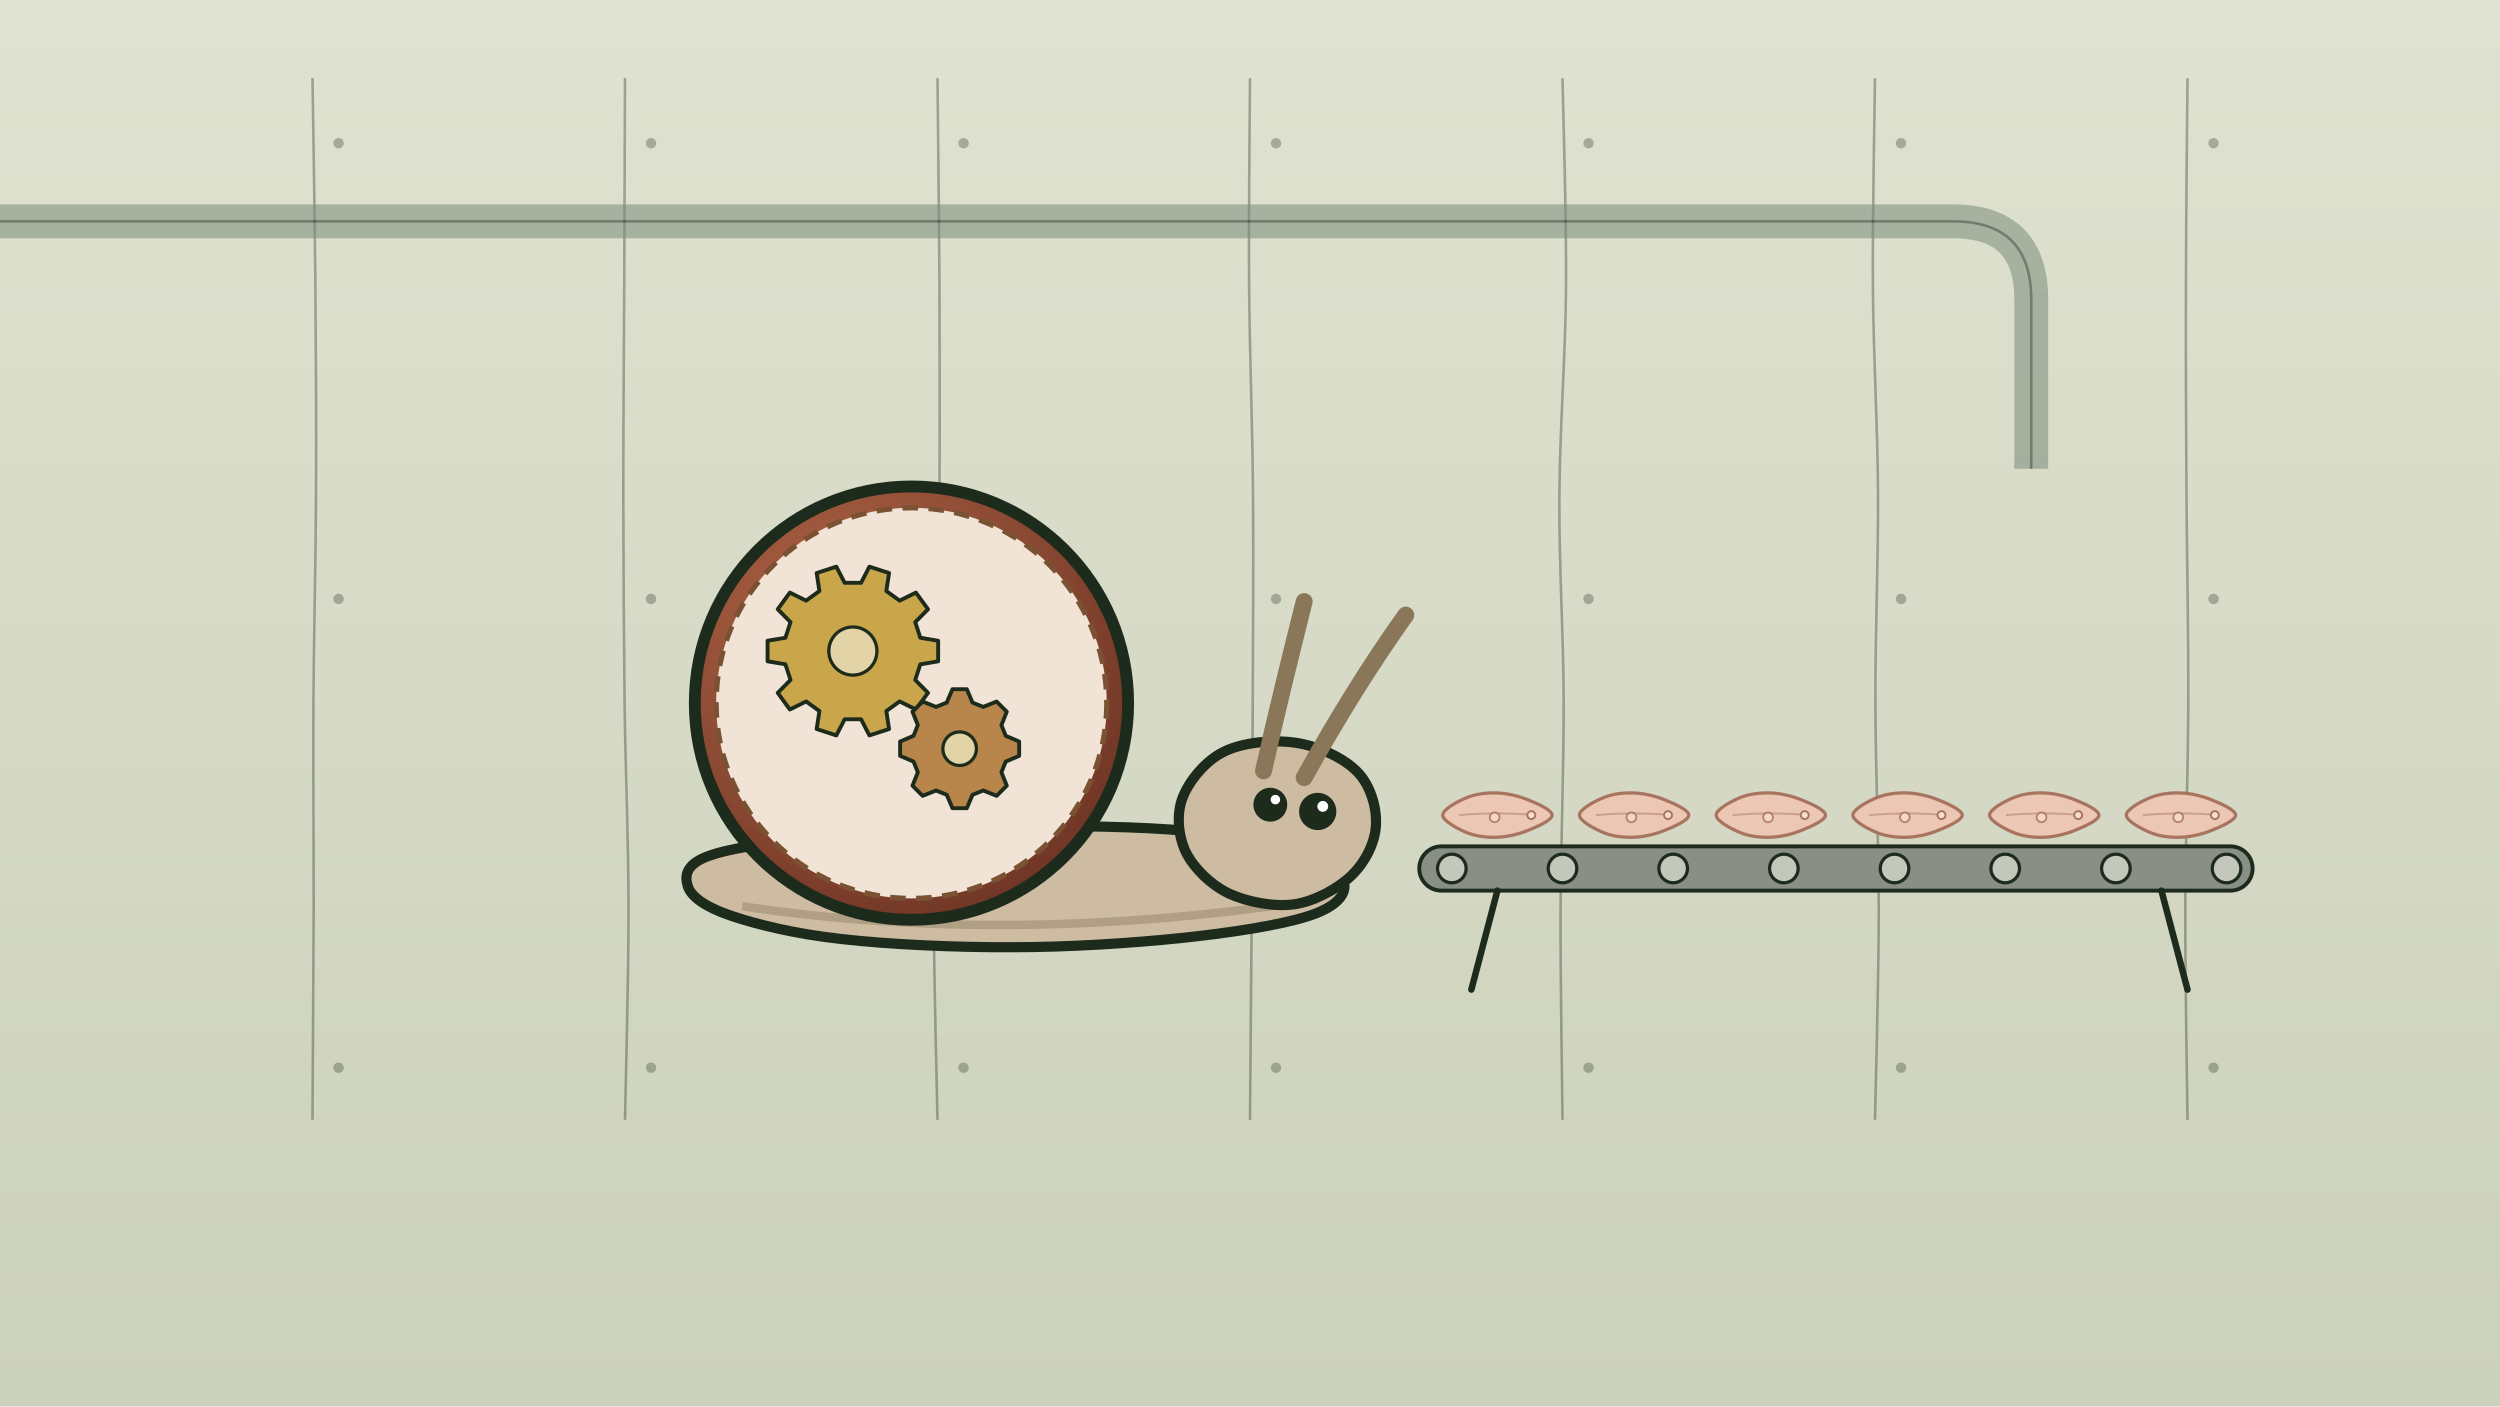
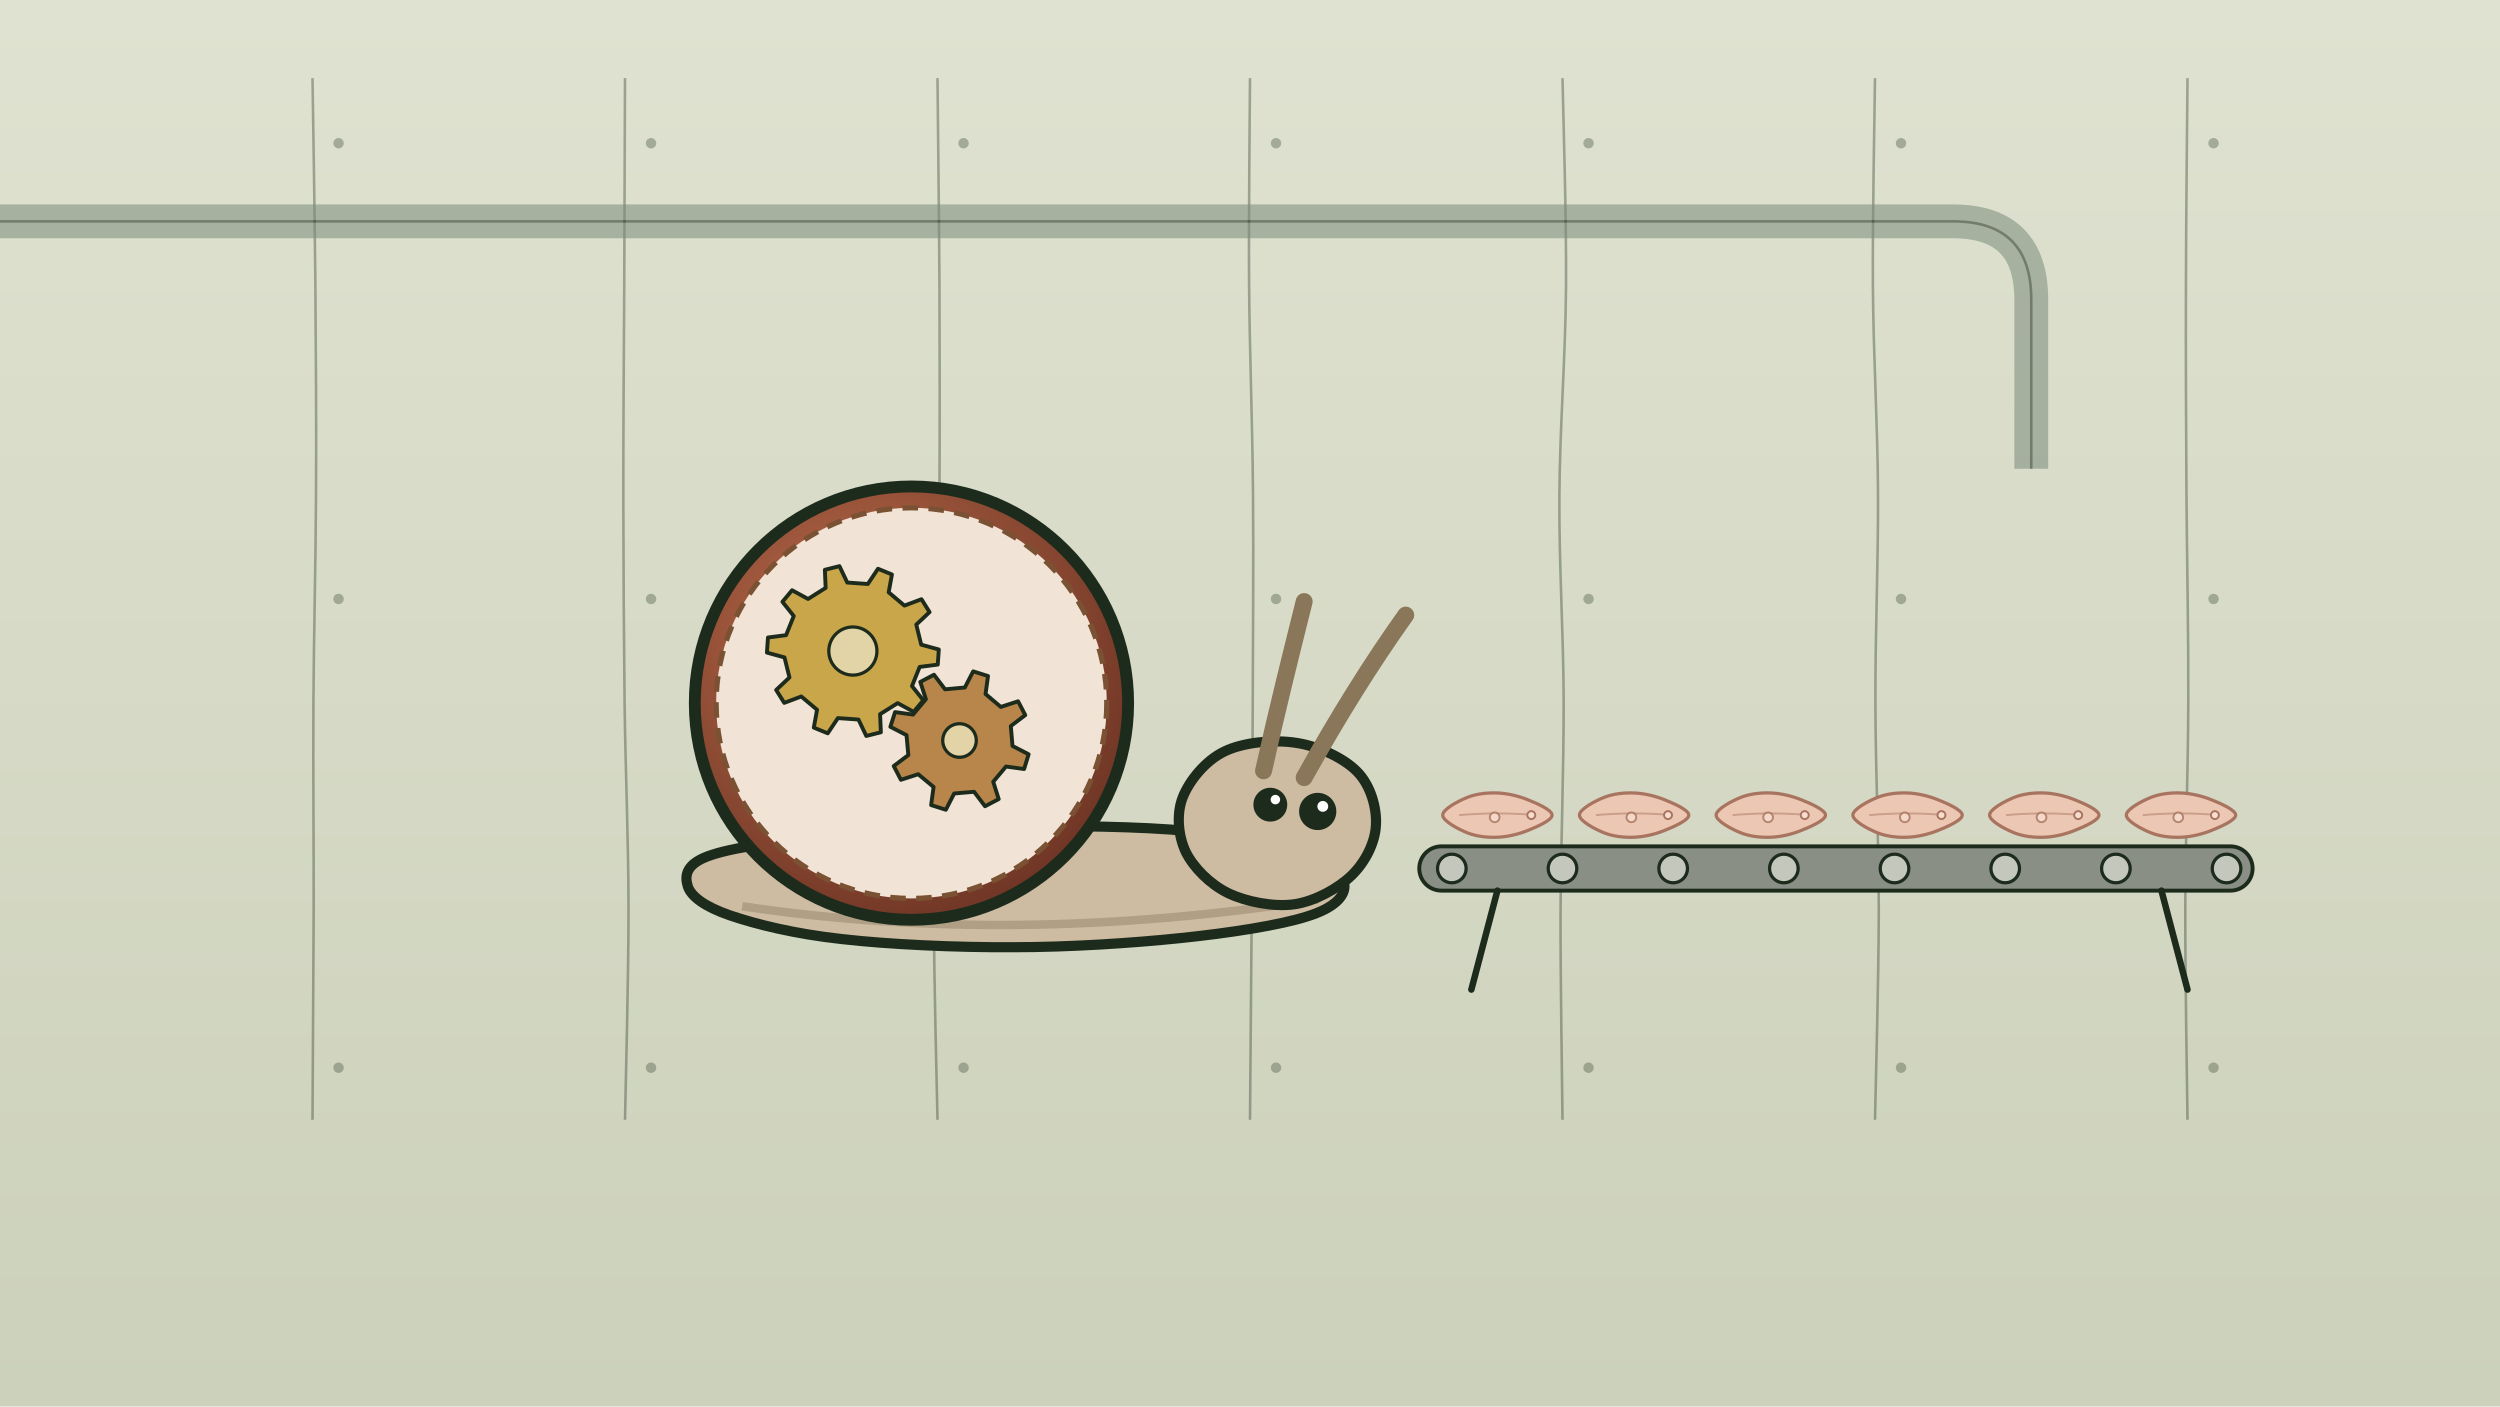
<svg xmlns="http://www.w3.org/2000/svg" viewBox="0 0 1920 1080" width="1920" height="1080">
  <defs>
    <radialGradient id="shellg" cx="0.38" cy="0.35" r="0.7">
      <stop offset="0" stop-color="#bd6e4c" stop-opacity="1" />
      <stop offset="1" stop-color="#6e3424" stop-opacity="1" />
    </radialGradient>
    <clipPath id="shellwin">
      <circle cx="700" cy="540" r="150" />
    </clipPath>
    <linearGradient id="wallg" x1="0" y1="0" x2="0" y2="1">
      <stop offset="0" stop-color="#dfe2d0" stop-opacity="1" />
      <stop offset="1" stop-color="#ccd1bb" stop-opacity="1" />
    </linearGradient>
  </defs>
  <rect id="bg-paper" width="1920" height="1080" fill="#e3e5d6" />
  <rect id="bg-factory-wall" width="1920" height="1080" fill="url(#wallg)" />
  <g id="bg-wall-panels" stroke="#1d2b1c" stroke-width="2" opacity=".35" fill="none">
    <path d="M240 60 C240.4 86.2 241.7 164.2 242.2 217.4 C242.6 270.5 243 325.1 242.7 378.9 C242.5 432.7 241 486.8 240.7 540.2 C240.4 593.5 241 645.6 240.9 698.9 C240.7 752.2 240.1 833.2 240 860" />
    <path d="M480 60 C479.9 87 479.6 168.6 479.4 222.1 C479.1 275.6 478.7 327.8 478.7 381 C478.8 434.2 479.1 488.5 479.7 541.5 C480.4 594.4 482.7 645.8 482.7 698.9 C482.7 751.9 480.5 833.1 480 860" />
    <path d="M720 60 C720.2 86.3 721.2 164.2 721.5 217.9 C721.7 271.6 721.8 328.9 721.5 382.2 C721.2 435.4 720.4 484.4 719.6 537.5 C718.9 590.6 717.1 646.9 717.2 700.6 C717.3 754.4 719.5 833.4 720 860" />
    <path d="M960 60 C959.9 86.3 958.9 164.9 959.3 218 C959.7 271.2 961.9 324.8 962.3 378.8 C962.8 432.7 962.2 488.1 962.1 541.9 C961.9 595.7 961.6 648.6 961.3 701.6 C960.9 754.6 960.2 833.6 960 860" />
    <path d="M1200 60 C1200.5 86.8 1203.1 167.1 1202.7 220.7 C1202.3 274.3 1197.9 328.6 1197.6 381.5 C1197.3 434.4 1200.7 484.7 1200.9 538.2 C1201 591.7 1198.7 648.9 1198.5 702.5 C1198.4 756.2 1199.8 833.8 1200 860" />
    <path d="M1440 60 C1439.7 86.9 1438 168.7 1438.4 221.6 C1438.8 274.6 1442 325.2 1442.3 377.9 C1442.6 430.6 1440.2 484.1 1440.3 537.8 C1440.4 591.5 1442.9 646.4 1442.9 700.1 C1442.8 753.8 1440.5 833.3 1440 860" />
    <path d="M1680 60 C1679.8 86.5 1678.9 165.7 1678.8 218.9 C1678.6 272 1678.9 325.5 1679.2 379.1 C1679.6 432.6 1680.8 486.9 1680.6 540.2 C1680.4 593.5 1678.4 645.7 1678.3 699 C1678.2 752.3 1679.7 833.2 1680 860" />
  </g>
  <g id="bg-rivets" fill="#1d2b1c" opacity=".3">
    <circle cx="260" cy="110" r="4" />
    <circle cx="260" cy="460" r="4" />
    <circle cx="260" cy="820" r="4" />
    <circle cx="500" cy="110" r="4" />
    <circle cx="500" cy="460" r="4" />
    <circle cx="500" cy="820" r="4" />
    <circle cx="740" cy="110" r="4" />
    <circle cx="740" cy="460" r="4" />
    <circle cx="740" cy="820" r="4" />
    <circle cx="980" cy="110" r="4" />
    <circle cx="980" cy="460" r="4" />
    <circle cx="980" cy="820" r="4" />
    <circle cx="1220" cy="110" r="4" />
    <circle cx="1220" cy="460" r="4" />
    <circle cx="1220" cy="820" r="4" />
    <circle cx="1460" cy="110" r="4" />
    <circle cx="1460" cy="460" r="4" />
    <circle cx="1460" cy="820" r="4" />
    <circle cx="1700" cy="110" r="4" />
    <circle cx="1700" cy="460" r="4" />
    <circle cx="1700" cy="820" r="4" />
  </g>
  <g id="bg-pipe" opacity=".55">
    <path d="M0 170 L1500 170 Q1560 170 1560 230 L1560 360" fill="none" stroke="#7a8a7c" stroke-width="26" />
    <path d="M0 170 L1500 170 Q1560 170 1560 230 L1560 360" fill="none" stroke="#1d2b1c" stroke-width="2" />
  </g>
  <g id="snail">
    <g transform="translate(700 540) scale(2.6 2.6)">
      <g id="snail-foot">
        <path d="M127.9 54 C128 57 125 60.5 116.9 63 C108.8 65.6 94 67.9 79.5 69.4 C65 70.9 46.7 72.1 30 72.1 C13.3 72.2 -6.6 71.3 -20.5 69.7 C-34.4 68.2 -46 65.3 -53.6 62.7 C-61.2 60.1 -65.2 57 -66.1 54 C-67 51 -66.8 47.3 -58.9 44.8 C-51.1 42.2 -33.9 40.1 -19 38.7 C-4.2 37.3 13.2 36.5 30 36.4 C46.8 36.2 67.6 36.4 82 37.8 C96.4 39.2 108.7 42.3 116.4 45 C124.1 47.7 127.8 51 127.9 54Z" fill="#cdbba2" stroke="#1d2b1c" stroke-width="3" />
        <path d="M-50 60 Q30 72 120 58" fill="none" stroke="#9c8a72" stroke-width="2.5" opacity=".6" />
      </g>
      <path id="snail-head" d="M137.2 36 C137 41.1 134.1 46.9 130.1 50.8 C126.1 54.7 119.2 58.5 113.2 59.4 C107.1 60.3 98.9 58.7 93.5 56.1 C88.2 53.5 83.3 48.6 81 43.9 C78.8 39.2 78.2 32.8 80.1 27.9 C82 23 86.8 17 92.4 14.3 C97.9 11.6 106.8 10.7 113.4 11.7 C119.9 12.6 127.6 16.1 131.6 20.2 C135.6 24.2 137.5 30.9 137.2 36Z" fill="#cdbba2" stroke="#1d2b1c" stroke-width="3" />
      <g id="snail-tentacle" fill="none" stroke="#8a7658" stroke-width="5" stroke-linecap="round">
        <path d="M116 22 C126 4 136 -12 146 -26.0" />
        <path d="M104 20 C108 2 112 -14 116 -30.0" />
      </g>
      <g id="snail-shell">
        <circle cx="0" cy="0" r="64" fill="url(#shellg)" stroke="#1d2b1c" stroke-width="3.5" />
        <path d="M4.5 0 C4.6 0.4 5.1 1.6 5.1 2.5 C5 3.4 4.7 4.5 4.2 5.4 C3.6 6.3 2.7 7.3 1.6 7.8 C0.5 8.4 -0.9 8.9 -2.3 8.9 C-3.7 8.9 -5.4 8.5 -6.8 7.8 C-8.1 7.1 -9.6 5.9 -10.6 4.5 C-11.6 3.1 -12.4 1.2 -12.7 -0.7 C-12.9 -2.6 -12.8 -4.9 -12.1 -6.8 C-11.4 -8.8 -10.1 -10.9 -8.5 -12.4 C-6.9 -13.9 -4.6 -15.3 -2.3 -16 C0 -16.7 2.8 -17 5.4 -16.5 C7.9 -16.1 10.7 -14.9 12.9 -13.3 C15.1 -11.6 17.3 -9.2 18.6 -6.6 C19.9 -4 20.7 -0.7 20.7 2.4 C20.7 5.5 20 9 18.5 11.9 C17.1 14.8 14.7 17.8 12 19.9 C9.2 21.9 5.6 23.6 2.1 24.3 C-1.5 25 -5.6 24.9 -9.3 23.8 C-12.9 22.8 -16.8 20.7 -19.7 18.1 C-22.6 15.4 -25.3 11.7 -26.8 7.9 C-28.3 4 -29 -0.7 -28.6 -5 C-28.3 -9.2 -26.8 -14 -24.5 -17.8 C-22.1 -21.6 -18.6 -25.3 -14.7 -27.8 C-10.7 -30.2 -5.7 -32.1 -0.9 -32.6 C3.8 -33.1 9.4 -32.4 14 -30.7 C18.7 -29 23.5 -25.9 27 -22.1 C30.6 -18.4 33.6 -13.3 35.2 -8.2 C36.7 -3.1 37.2 3 36.3 8.4 C35.4 13.9 33.1 19.7 29.8 24.3 C26.4 28.9 21.6 33.3 16.5 36 C11.3 38.8 4.8 40.6 -1.2 40.8 C-7.2 40.9 -14 39.7 -19.6 37.1 C-25.2 34.5 -30.9 30.3 -34.9 25.3 C-38.9 20.4 -42.2 13.9 -43.6 7.6 C-45.1 1.2 -45.2 -6.3 -43.6 -12.8 C-42.1 -19.3 -38.7 -26.2 -34.4 -31.5 C-30 -36.8 -23.8 -41.7 -17.3 -44.5 C-10.9 -47.4 -3 -49.1 4.2 -48.8 C11.4 -48.5 19.4 -46.5 25.9 -42.9 C32.4 -39.4 38.8 -33.9 43.2 -27.7 C47.5 -21.6 50.9 -13.6 52.1 -6 C53.4 1.6 52.9 10.5 50.5 18 C48.2 25.6 43.8 33.4 38.2 39.3 C32.7 45.2 20.8 50.9 17.3 53.3" fill="none" stroke="#4a2416" stroke-width="3" opacity=".7" />
        <path d="M-44 -30 Q-20 -54 14 -52" fill="none" stroke="#f3d8c4" stroke-width="4" stroke-linecap="round" opacity=".55" />
      </g>
    </g>
    <g id="mv-blink-snail">
      <g transform="translate(700 540) scale(2.6 2.6)">
        <circle cx="120" cy="32" r="5.5" fill="#1d2b1c" />
        <circle cx="106" cy="30" r="5" fill="#1d2b1c" />
        <circle cx="121.5" cy="30.5" r="1.6" fill="#fff" />
        <circle cx="107.5" cy="28.5" r="1.4" fill="#fff" />
      </g>
    </g>
  </g>
  <circle id="shell-window" cx="700" cy="540" r="150" fill="#f1e4d6" stroke="#7a5233" stroke-width="4" stroke-dasharray="12 8" />
  <g id="mv-rotor-gear-1" data-pivot="655 500" data-per="6" data-dir="1">
-     <path d="M720.5 492.1 L720.5 507.9 L706.8 510.2 L702.9 522.2 L712.7 532.1 L703.4 544.9 L690.9 538.7 L680.7 546.1 L682.8 559.9 L667.7 564.8 L661.3 552.4 L648.7 552.4 L642.3 564.8 L627.2 559.9 L629.3 546.1 L619.1 538.7 L606.6 544.9 L597.3 532.1 L607.1 522.2 L603.2 510.2 L589.5 507.9 L589.5 492.1 L603.2 489.8 L607.1 477.8 L597.3 467.9 L606.6 455.1 L619.1 461.3 L629.3 453.9 L627.2 440.1 L642.3 435.2 L648.7 447.6 L661.3 447.6 L667.7 435.2 L682.8 440.1 L680.7 453.9 L690.9 461.3 L703.4 455.1 L712.7 467.9 L702.9 477.8 L706.8 489.8Z" fill="#c9a64a" stroke="#1d2b1c" stroke-width="3" stroke-linejoin="round" />
-     <circle cx="655" cy="500" r="18.48" fill="#e3d4a8" stroke="#1d2b1c" stroke-width="2.5" />
+     <path d="M700.4,526.9 L709.1,537.8 L701.7,546.7 L689.4,540.0 L675.9,548.5 L676.5,562.4 L665.3,565.2 L659.3,552.6 L643.5,551.5 L635.7,563.2 L625.0,558.8 L627.5,545.1 L615.4,534.9 L602.3,539.8 L596.1,529.9 L606.3,520.3 L602.5,504.9 L589.0,501.2 L589.8,489.6 L603.7,487.8 L609.6,473.1 L600.9,462.2 L608.3,453.3 L620.6,460.0 L634.1,451.5 L633.5,437.6 L644.7,434.8 L650.7,447.4 L666.5,448.5 L674.3,436.8 L685.0,441.2 L682.5,454.9 L694.6,465.1 L707.7,460.2 L713.9,470.1 L703.7,479.7 L707.5,495.1 L721.0,498.8 L720.2,510.4 L706.3,512.2Z" fill="#c9a64a" stroke="#1d2b1c" stroke-width="3" stroke-linejoin="round" />
+     <circle cx="655.0" cy="500.0" r="18.48" fill="#e3d4a8" stroke="#1d2b1c" stroke-width="2.5" />
  </g>
-   <g id="mv-rotor-gear-2" data-pivot="737 575" data-per="4" data-dir="-1">
-     <path d="M782.7 569.5 L782.7 580.5 L772.4 584.9 L769.1 593.1 L773.2 603.4 L765.4 611.2 L755.1 607.1 L746.9 610.4 L742.5 620.7 L731.5 620.7 L727.1 610.4 L718.9 607.1 L708.6 611.2 L700.8 603.4 L704.9 593.1 L701.6 584.9 L691.3 580.5 L691.3 569.5 L701.6 565.1 L704.9 556.9 L700.8 546.6 L708.6 538.8 L718.9 542.9 L727.1 539.6 L731.5 529.3 L742.5 529.3 L746.9 539.6 L755.1 542.9 L765.4 538.8 L773.2 546.6 L769.1 556.9 L772.4 565.1Z" fill="#b8864a" stroke="#1d2b1c" stroke-width="3" stroke-linejoin="round" />
-     <circle cx="737" cy="575" r="12.88" fill="#e3d4a8" stroke="#1d2b1c" stroke-width="2.5" />
+   <g id="mv-rotor-gear-2" data-pivot="737 569" data-per="4.8" data-dir="-1">
+     <path d="M711.1,537.0 L706.8,523.7 L717.3,518.2 L725.8,529.4 L741.0,528.0 L747.4,515.6 L758.8,519.2 L756.9,533.0 L768.6,542.9 L781.9,538.6 L787.4,549.2 L776.3,557.6 L777.6,572.9 L790.0,579.3 L786.5,590.6 L772.6,588.7 L762.8,600.4 L767.0,613.7 L756.5,619.2 L748.1,608.1 L732.8,609.4 L726.4,621.9 L715.1,618.3 L717.0,604.4 L705.2,594.6 L691.9,598.9 L686.4,588.3 L697.6,579.9 L696.2,564.6 L683.8,558.2 L687.4,546.9 L701.2,548.8Z" fill="#b8864a" stroke="#1d2b1c" stroke-width="3" stroke-linejoin="round" />
+     <circle cx="736.9" cy="568.7" r="12.88" fill="#e3d4a8" stroke="#1d2b1c" stroke-width="2.5" />
  </g>
  <g id="conveyor-belt">
    <rect x="1090" y="650" width="640" height="34" rx="17" fill="#8a8f86" stroke="#1d2b1c" stroke-width="3" />
    <circle cx="1115" cy="667" r="11" fill="#c4c8bc" stroke="#1d2b1c" stroke-width="2.5" />
    <circle cx="1200" cy="667" r="11" fill="#c4c8bc" stroke="#1d2b1c" stroke-width="2.5" />
    <circle cx="1285" cy="667" r="11" fill="#c4c8bc" stroke="#1d2b1c" stroke-width="2.5" />
    <circle cx="1370" cy="667" r="11" fill="#c4c8bc" stroke="#1d2b1c" stroke-width="2.5" />
    <circle cx="1455" cy="667" r="11" fill="#c4c8bc" stroke="#1d2b1c" stroke-width="2.5" />
    <circle cx="1540" cy="667" r="11" fill="#c4c8bc" stroke="#1d2b1c" stroke-width="2.5" />
    <circle cx="1625" cy="667" r="11" fill="#c4c8bc" stroke="#1d2b1c" stroke-width="2.5" />
    <circle cx="1710" cy="667" r="11" fill="#c4c8bc" stroke="#1d2b1c" stroke-width="2.5" />
    <path d="M1150 684 L1130 760 M1660 684 L1680 760" stroke="#1d2b1c" stroke-width="5" stroke-linecap="round" />
  </g>
  <g id="mv-scroll-clones" data-dist="-150">
    <g transform="translate(1150 626)">
      <path d="M-42 0 C-42 -4.5 -30.1 -10.8 -23.1 -13.6 C-16.1 -16.4 -7.7 -17.3 0 -17 C7.7 -16.7 16.1 -14.7 23.1 -11.9 C30.1 -9.1 42 -4 42 0 C42 4 30.1 9.1 23.1 11.9 C16.1 14.7 7.7 16.7 0 17 C-7.7 17.3 -16.1 16.4 -23.1 13.6 C-30.1 10.8 -42 4.5 -42 0Z" fill="#ecc8b4" stroke="#a8745f" stroke-width="2.5" />
      <path d="M-29.4 0 Q0 -2.55 29.4 0" fill="none" stroke="#a8745f" stroke-width="1.5" opacity=".5" />
      <circle cx="26.04" cy="0" r="3.06" fill="#f6ddd0" stroke="#a8745f" stroke-width="1.5" />
      <circle cx="-2.1" cy="1.7" r="3.74" fill="#f6ddd0" stroke="#a8745f" stroke-width="1.5" opacity=".8" />
    </g>
    <g transform="translate(1255 626)">
      <path d="M-42 0 C-42 -4.5 -30.1 -10.8 -23.1 -13.6 C-16.1 -16.4 -7.7 -17.3 0 -17 C7.7 -16.7 16.1 -14.7 23.1 -11.9 C30.1 -9.1 42 -4 42 0 C42 4 30.1 9.1 23.1 11.9 C16.1 14.7 7.7 16.7 0 17 C-7.7 17.3 -16.1 16.4 -23.1 13.6 C-30.1 10.8 -42 4.5 -42 0Z" fill="#ecc8b4" stroke="#a8745f" stroke-width="2.5" />
      <path d="M-29.4 0 Q0 -2.55 29.4 0" fill="none" stroke="#a8745f" stroke-width="1.5" opacity=".5" />
      <circle cx="26.04" cy="0" r="3.06" fill="#f6ddd0" stroke="#a8745f" stroke-width="1.5" />
      <circle cx="-2.1" cy="1.7" r="3.74" fill="#f6ddd0" stroke="#a8745f" stroke-width="1.5" opacity=".8" />
    </g>
    <g transform="translate(1360 626)">
      <path d="M-42 0 C-42 -4.5 -30.1 -10.8 -23.1 -13.6 C-16.1 -16.4 -7.7 -17.3 0 -17 C7.7 -16.7 16.1 -14.7 23.1 -11.9 C30.1 -9.1 42 -4 42 0 C42 4 30.1 9.1 23.1 11.9 C16.1 14.7 7.7 16.7 0 17 C-7.7 17.3 -16.1 16.4 -23.1 13.6 C-30.1 10.8 -42 4.5 -42 0Z" fill="#ecc8b4" stroke="#a8745f" stroke-width="2.5" />
      <path d="M-29.4 0 Q0 -2.55 29.4 0" fill="none" stroke="#a8745f" stroke-width="1.5" opacity=".5" />
      <circle cx="26.04" cy="0" r="3.06" fill="#f6ddd0" stroke="#a8745f" stroke-width="1.5" />
      <circle cx="-2.1" cy="1.7" r="3.74" fill="#f6ddd0" stroke="#a8745f" stroke-width="1.5" opacity=".8" />
    </g>
    <g transform="translate(1465 626)">
      <path d="M-42 0 C-42 -4.5 -30.1 -10.8 -23.1 -13.6 C-16.1 -16.4 -7.7 -17.3 0 -17 C7.7 -16.7 16.1 -14.7 23.1 -11.9 C30.1 -9.1 42 -4 42 0 C42 4 30.1 9.1 23.1 11.9 C16.1 14.7 7.7 16.7 0 17 C-7.7 17.3 -16.1 16.4 -23.1 13.6 C-30.1 10.8 -42 4.5 -42 0Z" fill="#ecc8b4" stroke="#a8745f" stroke-width="2.5" />
      <path d="M-29.4 0 Q0 -2.55 29.4 0" fill="none" stroke="#a8745f" stroke-width="1.5" opacity=".5" />
      <circle cx="26.04" cy="0" r="3.06" fill="#f6ddd0" stroke="#a8745f" stroke-width="1.5" />
      <circle cx="-2.1" cy="1.7" r="3.74" fill="#f6ddd0" stroke="#a8745f" stroke-width="1.5" opacity=".8" />
    </g>
    <g transform="translate(1570 626)">
      <path d="M-42 0 C-42 -4.5 -30.1 -10.8 -23.1 -13.6 C-16.1 -16.4 -7.7 -17.3 0 -17 C7.7 -16.7 16.1 -14.7 23.1 -11.9 C30.1 -9.1 42 -4 42 0 C42 4 30.1 9.1 23.1 11.9 C16.1 14.7 7.7 16.7 0 17 C-7.7 17.3 -16.1 16.4 -23.1 13.6 C-30.1 10.8 -42 4.5 -42 0Z" fill="#ecc8b4" stroke="#a8745f" stroke-width="2.5" />
      <path d="M-29.4 0 Q0 -2.55 29.4 0" fill="none" stroke="#a8745f" stroke-width="1.5" opacity=".5" />
      <circle cx="26.04" cy="0" r="3.06" fill="#f6ddd0" stroke="#a8745f" stroke-width="1.5" />
      <circle cx="-2.1" cy="1.7" r="3.74" fill="#f6ddd0" stroke="#a8745f" stroke-width="1.5" opacity=".8" />
    </g>
    <g transform="translate(1675 626)">
      <path d="M-42 0 C-42 -4.5 -30.1 -10.8 -23.1 -13.6 C-16.1 -16.4 -7.7 -17.3 0 -17 C7.7 -16.7 16.1 -14.7 23.1 -11.9 C30.1 -9.1 42 -4 42 0 C42 4 30.1 9.1 23.1 11.9 C16.1 14.7 7.7 16.7 0 17 C-7.7 17.3 -16.1 16.4 -23.1 13.6 C-30.1 10.8 -42 4.5 -42 0Z" fill="#ecc8b4" stroke="#a8745f" stroke-width="2.5" />
      <path d="M-29.4 0 Q0 -2.55 29.4 0" fill="none" stroke="#a8745f" stroke-width="1.5" opacity=".5" />
      <circle cx="26.04" cy="0" r="3.06" fill="#f6ddd0" stroke="#a8745f" stroke-width="1.5" />
      <circle cx="-2.1" cy="1.7" r="3.74" fill="#f6ddd0" stroke="#a8745f" stroke-width="1.5" opacity=".8" />
    </g>
  </g>
</svg>
